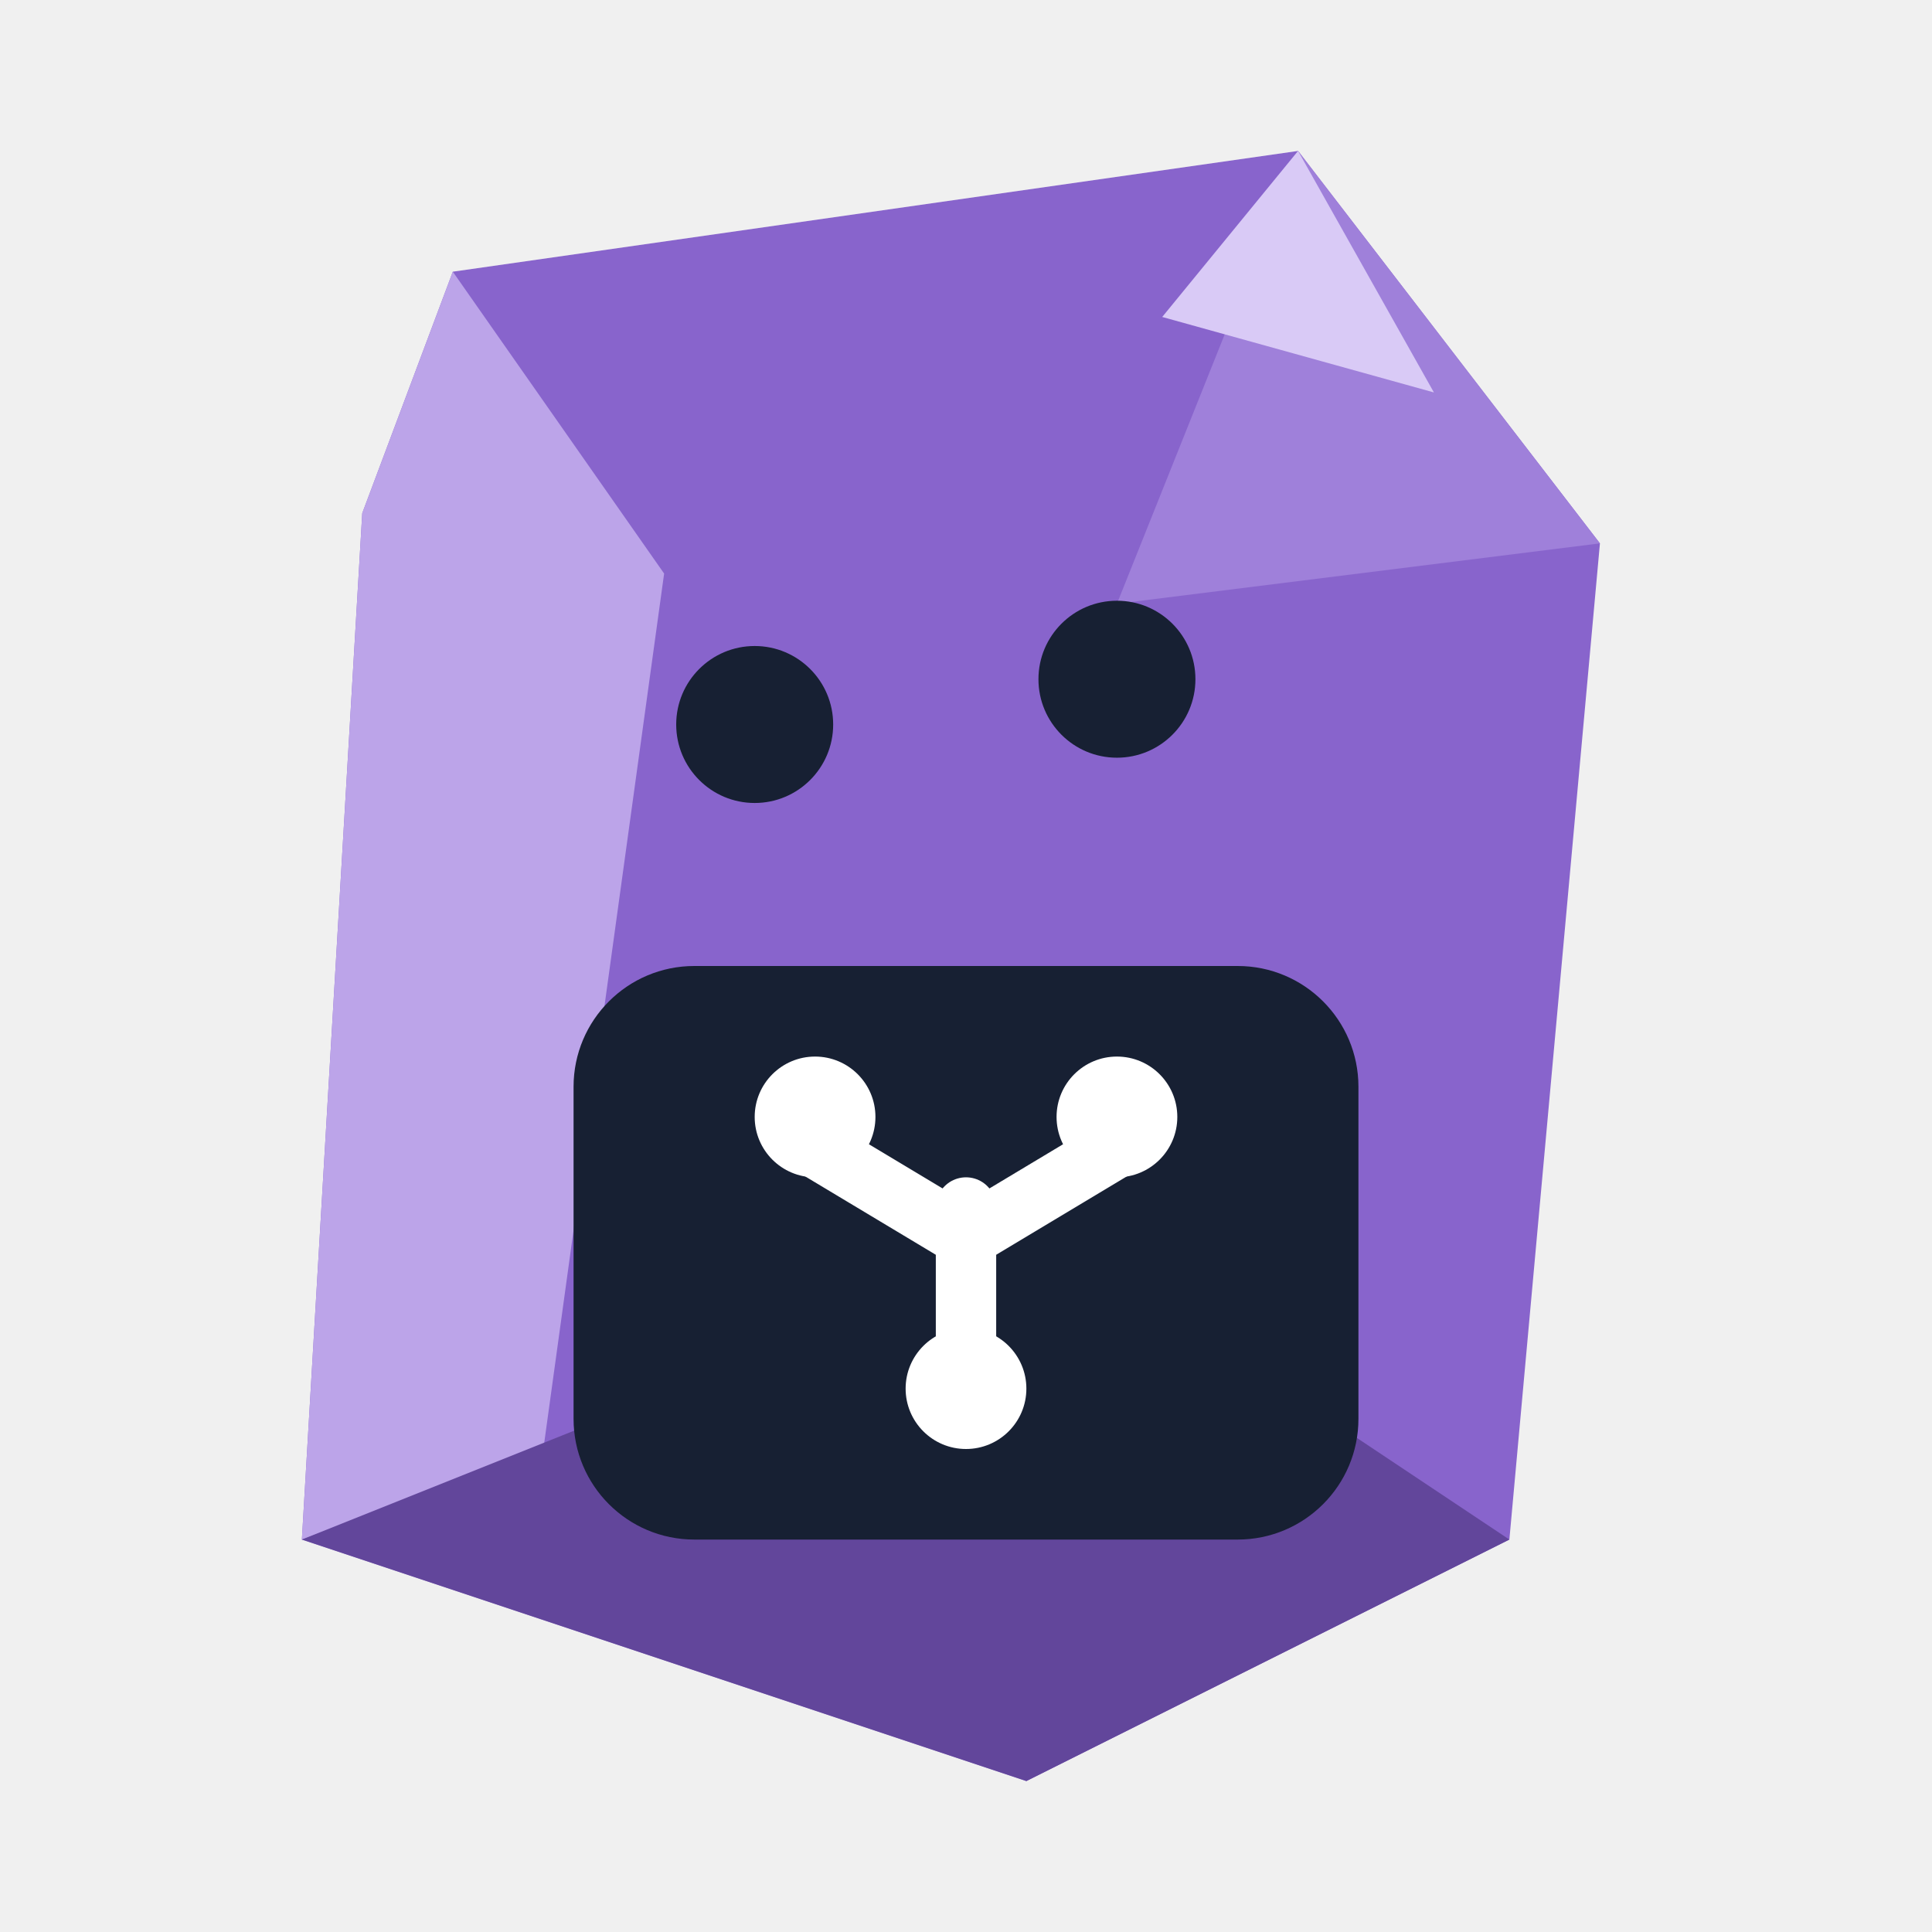
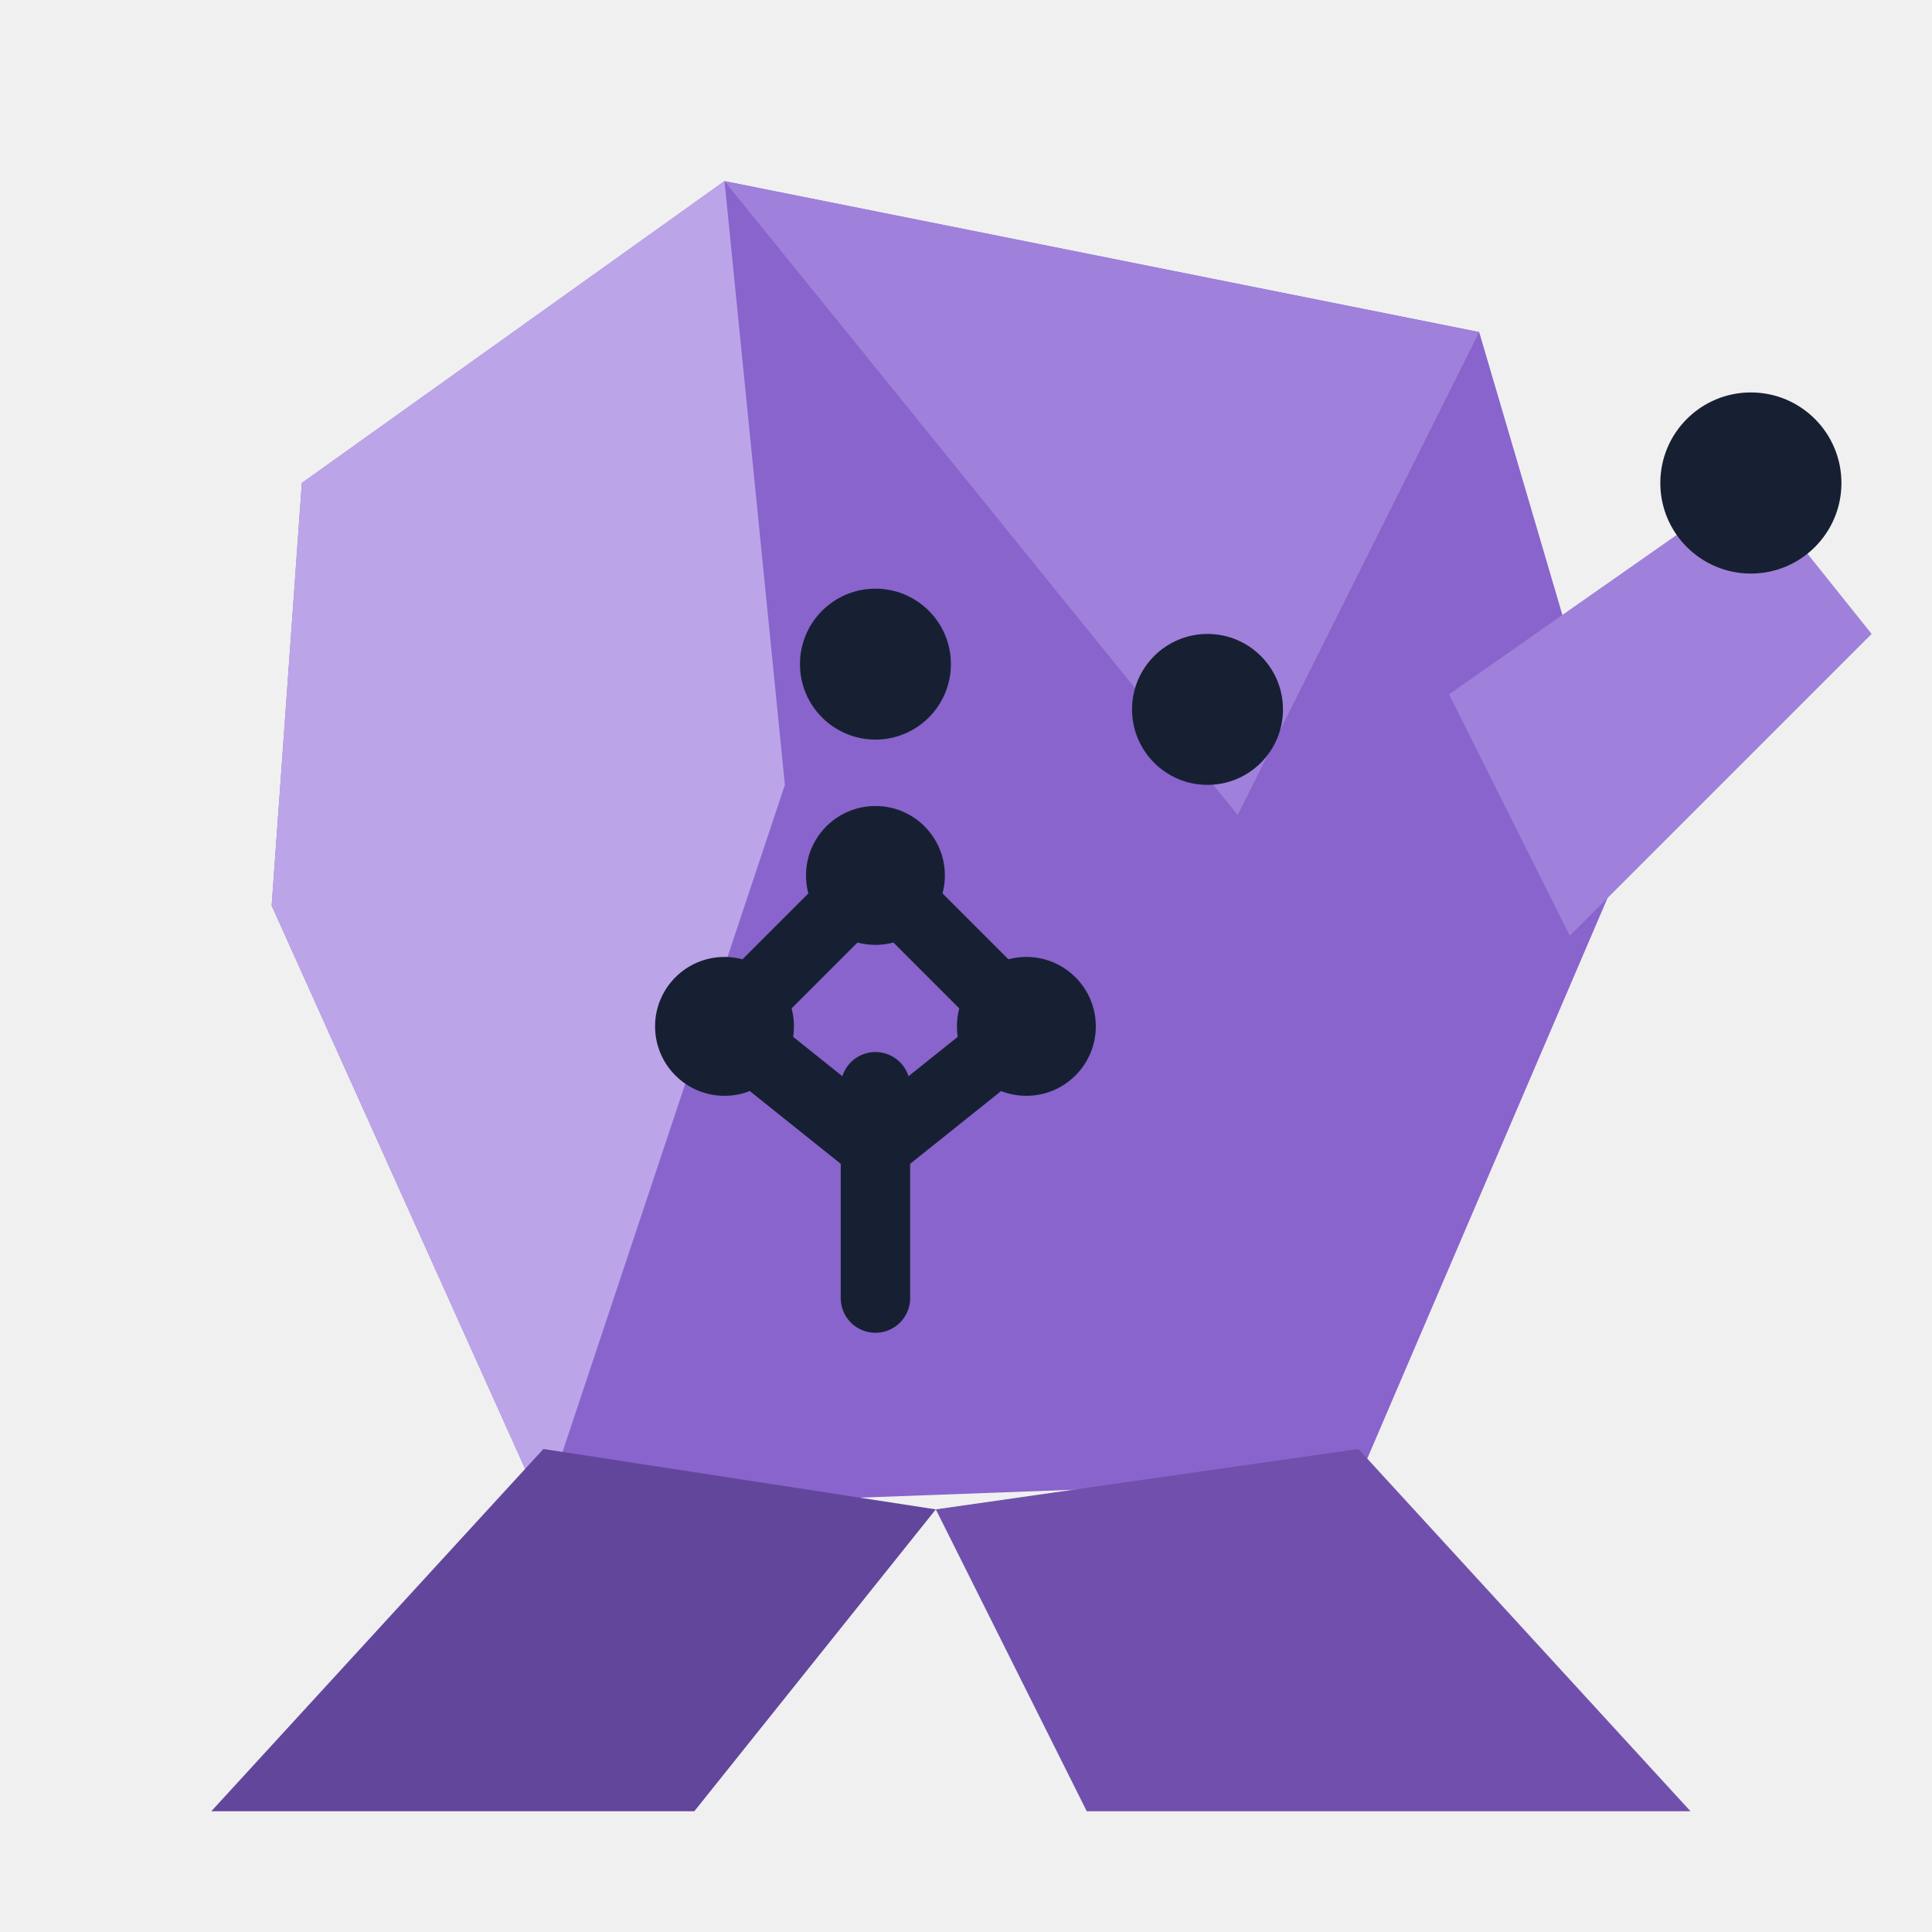
<svg xmlns="http://www.w3.org/2000/svg" viewBox="0 0 64 64" role="img" aria-labelledby="title desc">
-   <path d="M15 9 43 5l10 13-3 33-16 8-24-8 2-34Z" fill="#8864CC" />
-   <path d="m15 9 7 10-4 29-8 3 2-34Z" fill="#BCA4E9" />
-   <path d="m43 5-6 15 16-2Z" fill="#9F80DA" />
-   <path d="m10 51 25-10 15 10-16 8Z" fill="#62469B" />
-   <circle cx="25" cy="24" r="2.6" fill="#172033" />
-   <circle cx="37" cy="22.5" r="2.6" fill="#172033" />
-   <rect x="19" y="32" width="26" height="19" rx="4" fill="#172033" />
-   <path d="M32 45v-5m0 1-5-3m5 3 5-3" fill="none" stroke="#fff" stroke-linecap="round" stroke-width="2" />
-   <circle cx="32" cy="46" r="2" fill="#fff" />
-   <circle cx="27" cy="37" r="2" fill="#fff" />
-   <circle cx="37" cy="37" r="2" fill="#fff" />
-   <path d="m38.5 10.5 4.5-5.5 4.5 8Z" fill="#D9CAF6" />
+   <path d="M10 16 24 6l25 5 5 17-9 21-27 1-9-20Z" fill="#8864CC" />
+   <path d="M10 16 24 6l2 20-8 24-9-20Z" fill="#BCA4E9" />
+   <path d="m24 6 17 21 8-16Z" fill="#9F80DA" />
+   <path d="m48 23 10-7 4 5-10 10Z" fill="#9F80DA" />
+   <circle cx="58" cy="16" r="3" fill="#172033" />
+   <path d="M29 36v7m0-5-5-4m5 4 5-4m-10 0 5-5 5 5" fill="none" stroke="#172033" stroke-linecap="round" stroke-linejoin="round" stroke-width="2.3" />
+   <circle cx="24" cy="34" r="2.3" fill="#172033" />
+   <circle cx="29" cy="29" r="2.3" fill="#172033" />
+   <circle cx="34" cy="34" r="2.3" fill="#172033" />
+   <path d="m18 48 13 2-8 10H7Z" fill="#62469B" />
+   <path d="m31 50 14-2 11 12H36Z" fill="#7050AC" />
+   <circle cx="29" cy="22" r="2.5" fill="#172033" />
+   <circle cx="40" cy="23.5" r="2.5" fill="#172033" />
</svg>
